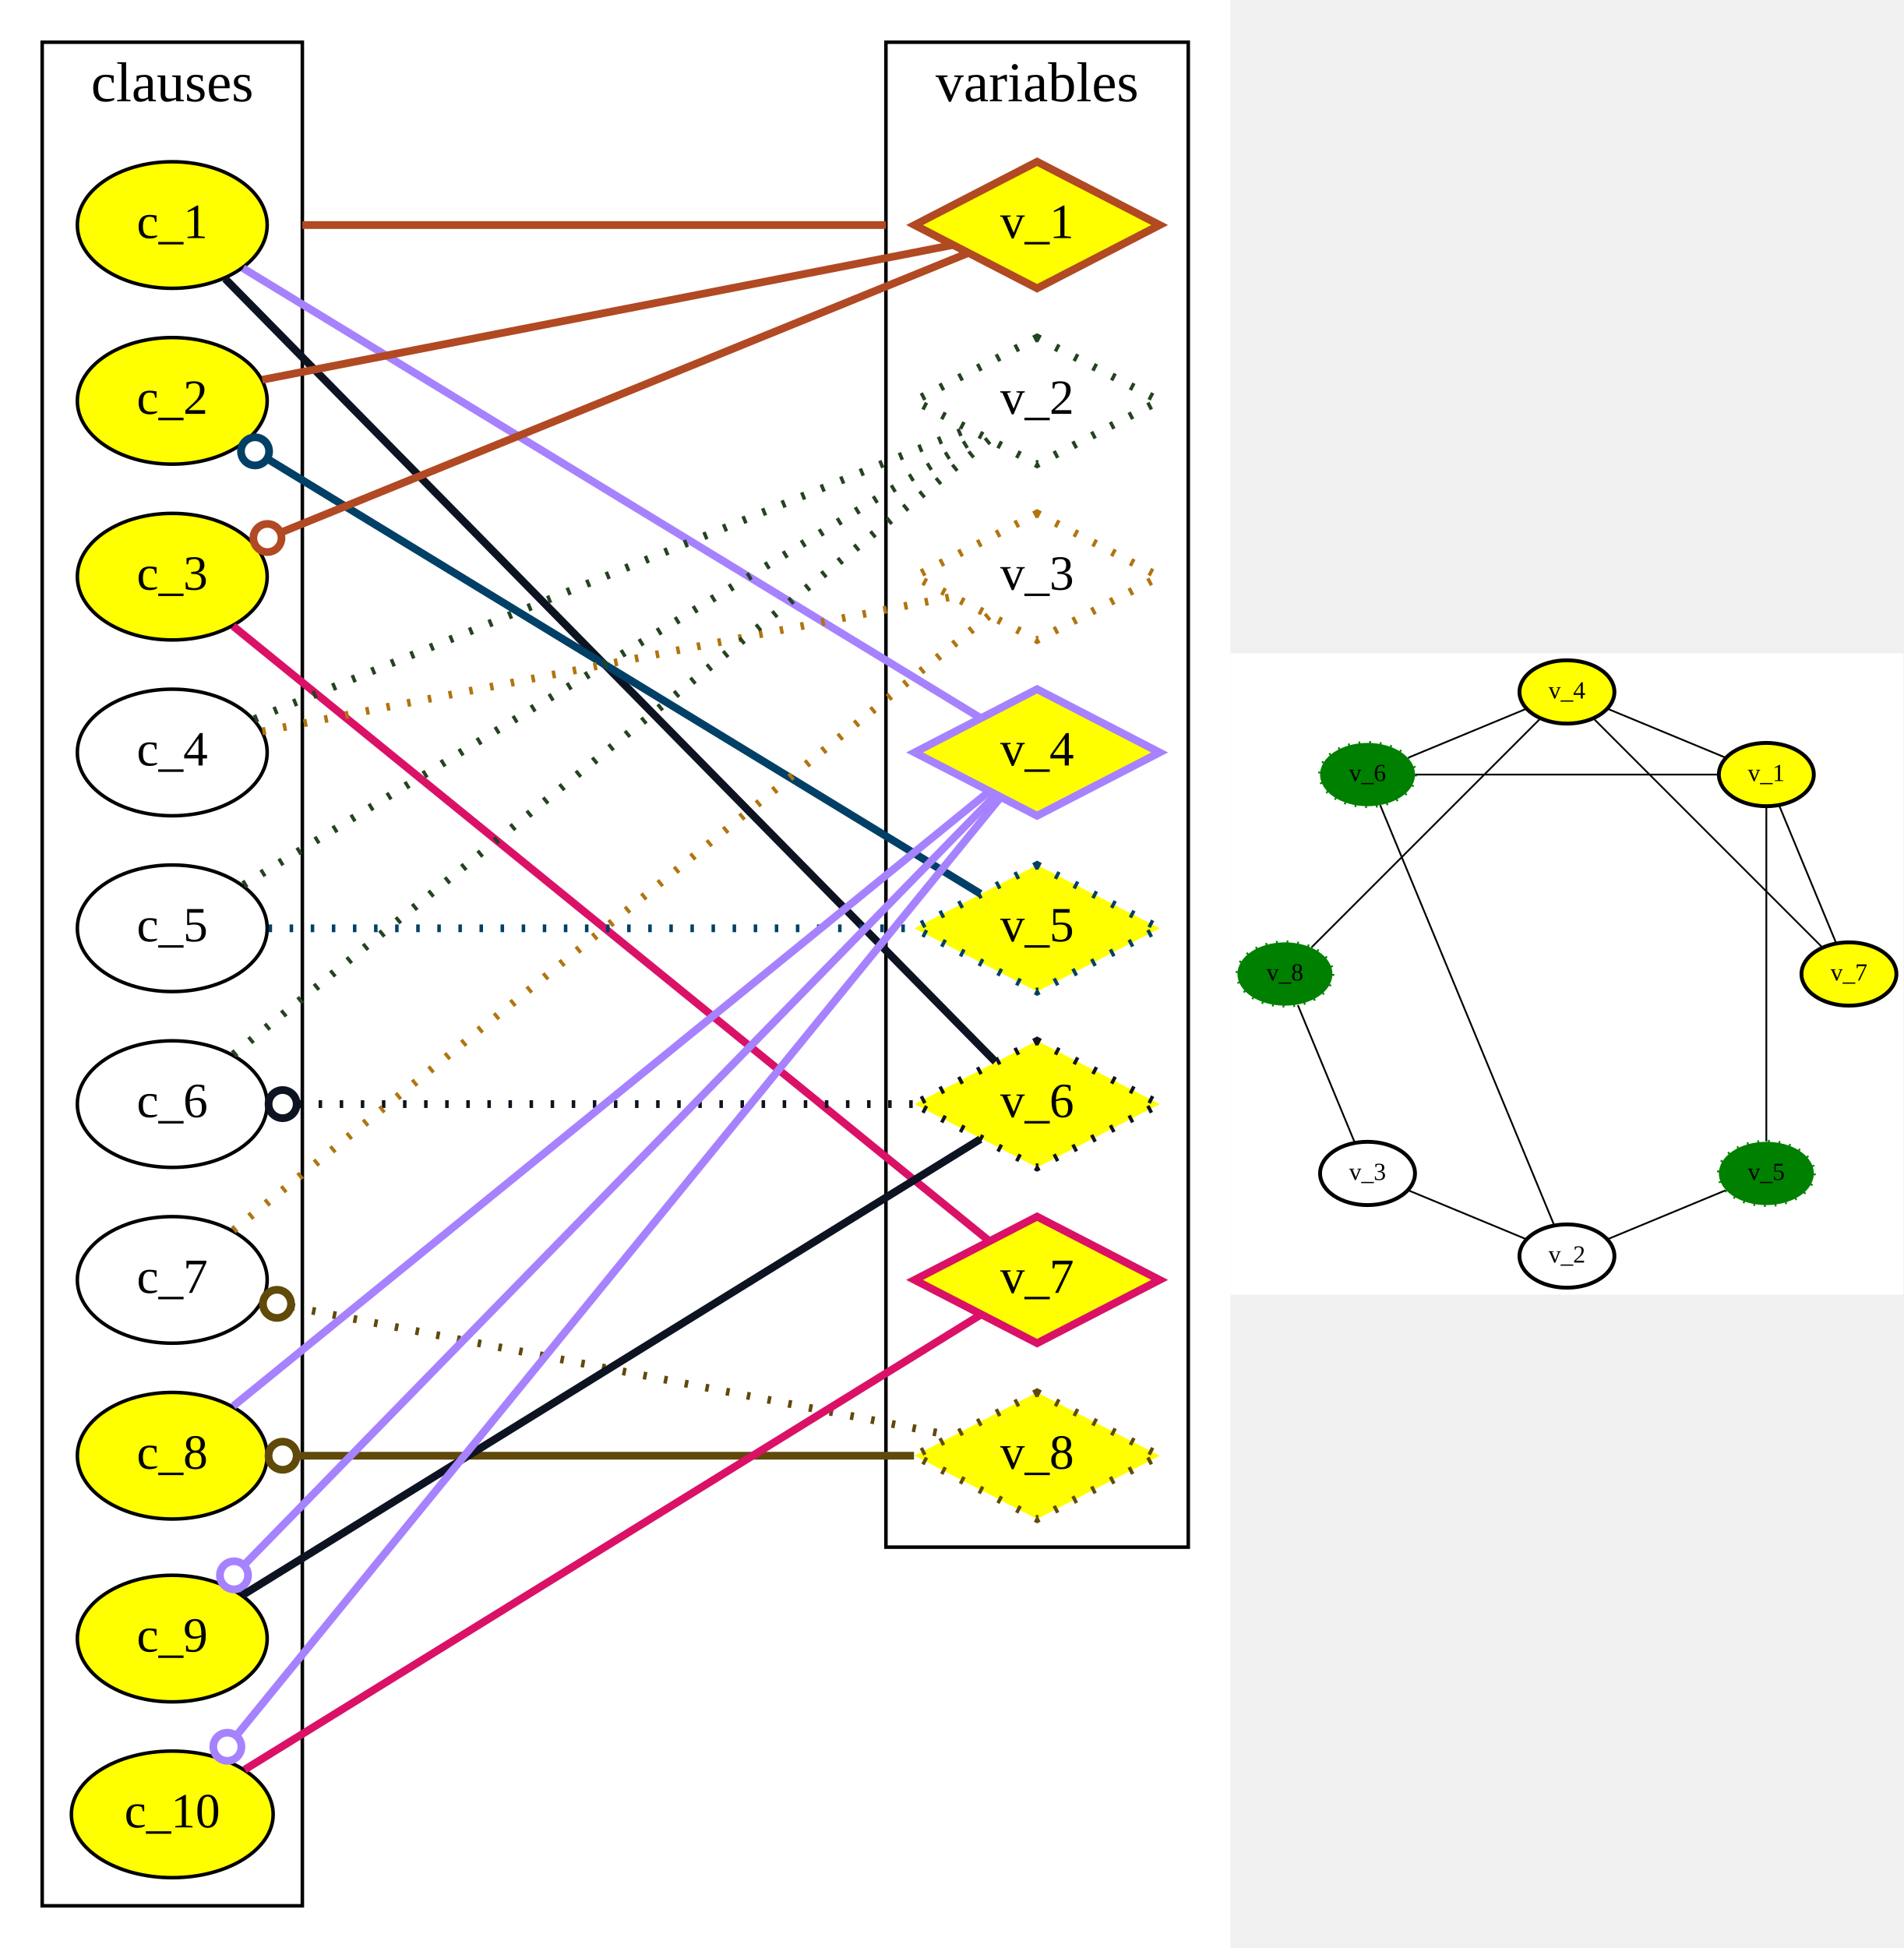
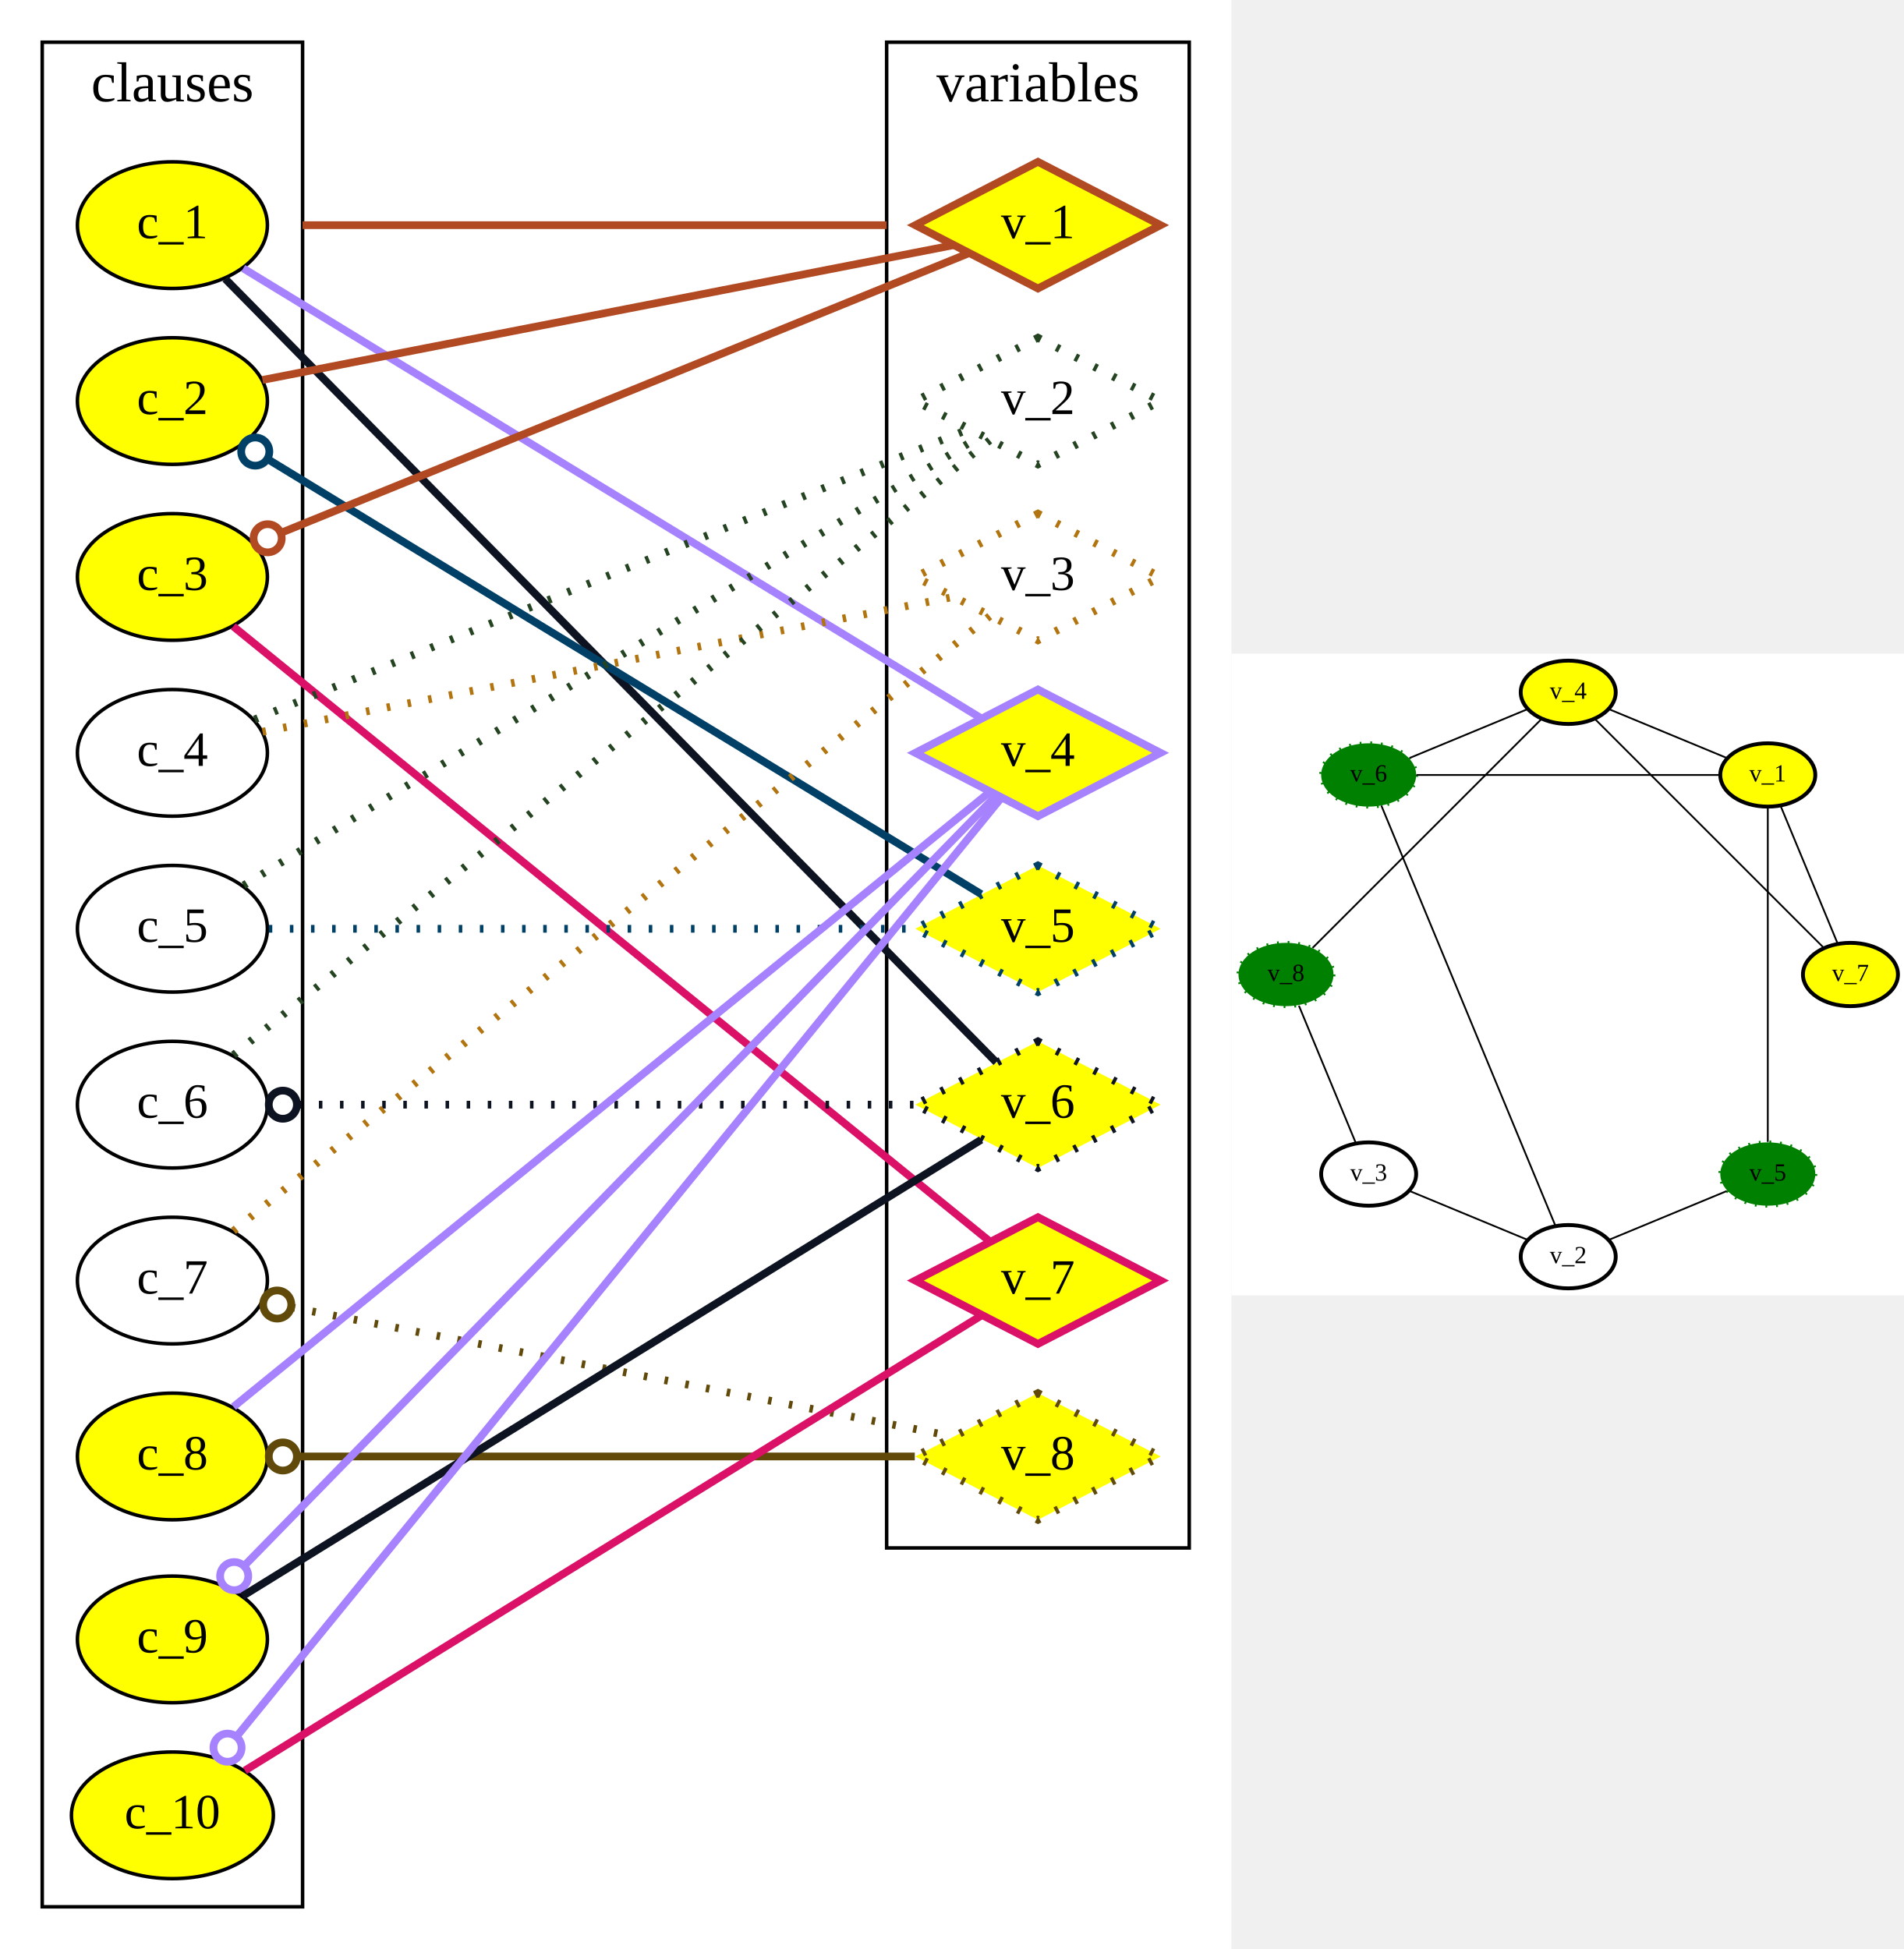
- <svg xmlns="http://www.w3.org/2000/svg" width="541.43pt" height="554.0pt" viewBox="0.0 0.0 541.43 554.0" preserveAspectRatio="xMinYMin">
+ <svg xmlns="http://www.w3.org/2000/svg" width="541pt" height="554pt" viewBox="0.0 0.0 541 554" preserveAspectRatio="xMinYMin">
  <g id="graph0" class="graph" transform="scale(1 1) rotate(0) translate(4 550)">
    <polygon fill="white" stroke="transparent" points="-4,4 -4,-550 346,-550 346,4 -4,4" />
    <g id="clust1" class="cluster">
      <polygon fill="none" stroke="black" points="8,-8 8,-538 82,-538 82,-8 8,-8" />
      <text text-anchor="middle" x="45" y="-521.2" font-family="Times New Roman,serif" font-size="16.00">clauses</text>
    </g>
    <g id="clust2" class="cluster">
      <polygon fill="none" stroke="black" points="248,-110 248,-538 334,-538 334,-110 248,-110" />
      <text text-anchor="middle" x="291" y="-521.2" font-family="Times New Roman,serif" font-size="16.00">variables</text>
    </g>
    <g id="node1" class="node">
      <ellipse fill="yellow" stroke="black" cx="45" cy="-486" rx="27" ry="18" />
      <text text-anchor="middle" x="45" y="-482.3" font-family="Times New Roman,serif" font-size="14.00">c_1</text>
    </g>
    <g id="node2" class="node">
      <ellipse fill="yellow" stroke="black" cx="45" cy="-436" rx="27" ry="18" />
      <text text-anchor="middle" x="45" y="-432.3" font-family="Times New Roman,serif" font-size="14.00">c_2</text>
    </g>
    <g id="node11" class="node">
      <polygon fill="yellow" stroke="#b14923" stroke-width="2.2" points="291,-504 256.14,-486 291,-468 325.86,-486 291,-504" />
      <text text-anchor="middle" x="291" y="-482.3" font-family="Times New Roman,serif" font-size="14.00">v_1</text>
    </g>
    <g id="edge17" class="edge">
      <path fill="none" stroke="#b14923" stroke-width="2.2" d="M82,-486C137.33,-486 192.67,-486 248,-486" />
    </g>
    <g id="node14" class="node">
      <polygon fill="yellow" stroke="#a682ff" stroke-width="2.2" points="291,-354 256.14,-336 291,-318 325.86,-336 291,-354" />
      <text text-anchor="middle" x="291" y="-332.3" font-family="Times New Roman,serif" font-size="14.00">v_4</text>
    </g>
    <g id="edge18" class="edge">
      <path fill="none" stroke="#a682ff" stroke-width="2.2" d="M65.13,-473.72C112.75,-444.69 231.57,-372.24 274.88,-345.83" />
    </g>
    <g id="node16" class="node">
      <polygon fill="yellow" stroke="#0d1321" stroke-width="2.2" stroke-dasharray="1,5" points="291,-254 256.14,-236 291,-218 325.86,-236 291,-254" />
      <text text-anchor="middle" x="291" y="-232.3" font-family="Times New Roman,serif" font-size="14.00">v_6</text>
    </g>
    <g id="edge19" class="edge">
      <path fill="none" stroke="#0d1321" stroke-width="2.2" d="M60.02,-470.74C105.08,-424.94 238.54,-289.31 279.15,-248.05" />
    </g>
    <g id="node3" class="node">
      <ellipse fill="yellow" stroke="black" cx="45" cy="-386" rx="27" ry="18" />
      <text text-anchor="middle" x="45" y="-382.3" font-family="Times New Roman,serif" font-size="14.00">c_3</text>
    </g>
    <g id="edge20" class="edge">
      <path fill="none" stroke="#b14923" stroke-width="2.2" d="M70.6,-442C118.37,-451.32 220.42,-471.23 266.96,-480.31" />
    </g>
    <g id="node15" class="node">
      <polygon fill="yellow" stroke="#004066" stroke-width="2.2" stroke-dasharray="1,5" points="291,-304 256.14,-286 291,-268 325.86,-286 291,-304" />
      <text text-anchor="middle" x="291" y="-282.3" font-family="Times New Roman,serif" font-size="14.00">v_5</text>
    </g>
    <g id="edge21" class="edge">
      <path fill="none" stroke="#004066" stroke-width="2.2" d="M71.97,-419.56C123.27,-388.27 233.51,-321.05 274.88,-295.83" />
      <ellipse fill="none" stroke="#004066" stroke-width="2.2" cx="68.55" cy="-421.64" rx="4" ry="4" />
    </g>
    <g id="node4" class="node">
      <ellipse fill="white" stroke="black" cx="45" cy="-336" rx="27" ry="18" />
      <text text-anchor="middle" x="45" y="-332.3" font-family="Times New Roman,serif" font-size="14.00">c_4</text>
    </g>
    <g id="edge22" class="edge">
      <path fill="none" stroke="#b14923" stroke-width="2.2" d="M75.85,-398.54C127.14,-419.39 228.56,-460.62 271.28,-477.99" />
      <ellipse fill="none" stroke="#b14923" stroke-width="2.2" cx="72.07" cy="-397" rx="4" ry="4" />
    </g>
    <g id="node17" class="node">
      <polygon fill="yellow" stroke="#da1167" stroke-width="2.2" points="291,-204 256.14,-186 291,-168 325.86,-186 291,-204" />
      <text text-anchor="middle" x="291" y="-182.3" font-family="Times New Roman,serif" font-size="14.00">v_7</text>
    </g>
    <g id="edge23" class="edge">
      <path fill="none" stroke="#da1167" stroke-width="2.2" d="M62.3,-371.94C108.78,-334.15 235.68,-230.98 277.46,-197.01" />
    </g>
    <g id="node5" class="node">
      <ellipse fill="white" stroke="black" cx="45" cy="-286" rx="27" ry="18" />
      <text text-anchor="middle" x="45" y="-282.3" font-family="Times New Roman,serif" font-size="14.00">c_5</text>
    </g>
    <g id="node12" class="node">
      <polygon fill="none" stroke="#244320" stroke-width="2.2" stroke-dasharray="1,5" points="291,-454 256.14,-436 291,-418 325.86,-436 291,-454" />
      <text text-anchor="middle" x="291" y="-432.3" font-family="Times New Roman,serif" font-size="14.00">v_2</text>
    </g>
    <g id="edge24" class="edge">
      <path fill="none" stroke="#244320" stroke-width="2.2" stroke-dasharray="1,5" d="M68.36,-345.5C116.58,-365.1 226.36,-409.72 271.28,-427.99" />
    </g>
    <g id="node13" class="node">
      <polygon fill="none" stroke="#b1740f" stroke-width="2.2" stroke-dasharray="1,5" points="291,-404 256.14,-386 291,-368 325.86,-386 291,-404" />
      <text text-anchor="middle" x="291" y="-382.3" font-family="Times New Roman,serif" font-size="14.00">v_3</text>
    </g>
    <g id="edge25" class="edge">
      <path fill="none" stroke="#b1740f" stroke-width="2.2" stroke-dasharray="1,5" d="M70.6,-342C118.37,-351.32 220.42,-371.23 266.96,-380.31" />
    </g>
    <g id="node6" class="node">
      <ellipse fill="white" stroke="black" cx="45" cy="-236" rx="27" ry="18" />
      <text text-anchor="middle" x="45" y="-232.3" font-family="Times New Roman,serif" font-size="14.00">c_6</text>
    </g>
    <g id="edge26" class="edge">
      <path fill="none" stroke="#244320" stroke-width="2.2" stroke-dasharray="1,5" d="M65.25,-298.35C112.94,-327.43 231.57,-399.76 274.86,-426.16" />
    </g>
    <g id="edge27" class="edge">
      <path fill="none" stroke="#004066" stroke-width="2.2" stroke-dasharray="1,5" d="M72.39,-286C133.59,-286 194.79,-286 255.99,-286" />
    </g>
    <g id="node7" class="node">
      <ellipse fill="white" stroke="black" cx="45" cy="-186" rx="27" ry="18" />
      <text text-anchor="middle" x="45" y="-182.3" font-family="Times New Roman,serif" font-size="14.00">c_7</text>
    </g>
    <g id="edge28" class="edge">
      <path fill="none" stroke="#244320" stroke-width="2.2" stroke-dasharray="1,5" d="M62.36,-250.12C108.89,-287.94 235.62,-390.98 277.42,-424.96" />
    </g>
    <g id="edge29" class="edge">
      <path fill="none" stroke="#0d1321" stroke-width="2.2" stroke-dasharray="1,5" d="M80.63,-236C139.09,-236 197.54,-236 255.99,-236" />
      <ellipse fill="none" stroke="#0d1321" stroke-width="2.2" cx="76.39" cy="-236" rx="4" ry="4" />
    </g>
    <g id="node8" class="node">
      <ellipse fill="yellow" stroke="black" cx="45" cy="-136" rx="27" ry="18" />
      <text text-anchor="middle" x="45" y="-132.3" font-family="Times New Roman,serif" font-size="14.00">c_8</text>
    </g>
    <g id="edge30" class="edge">
      <path fill="none" stroke="#b1740f" stroke-width="2.2" stroke-dasharray="1,5" d="M62.36,-200.12C108.89,-237.94 235.62,-340.98 277.42,-374.96" />
    </g>
    <g id="node18" class="node">
      <polygon fill="yellow" stroke="#604909" stroke-width="2.2" stroke-dasharray="1,5" points="291,-154 256.14,-136 291,-118 325.86,-136 291,-154" />
      <text text-anchor="middle" x="291" y="-132.3" font-family="Times New Roman,serif" font-size="14.00">v_8</text>
    </g>
    <g id="edge31" class="edge">
      <path fill="none" stroke="#604909" stroke-width="2.2" stroke-dasharray="1,5" d="M78.87,-178.39C129.3,-168.55 222.92,-150.28 266.94,-141.69" />
      <ellipse fill="none" stroke="#604909" stroke-width="2.2" cx="74.79" cy="-179.19" rx="4" ry="4" />
    </g>
    <g id="node9" class="node">
      <ellipse fill="yellow" stroke="black" cx="45" cy="-84" rx="27" ry="18" />
      <text text-anchor="middle" x="45" y="-80.3" font-family="Times New Roman,serif" font-size="14.00">c_9</text>
    </g>
    <g id="edge32" class="edge">
      <path fill="none" stroke="#a682ff" stroke-width="2.2" d="M62.36,-150.12C108.89,-187.94 235.62,-290.98 277.42,-324.96" />
    </g>
    <g id="edge33" class="edge">
      <path fill="none" stroke="#604909" stroke-width="2.2" d="M80.63,-136C139.09,-136 197.54,-136 255.99,-136" />
      <ellipse fill="none" stroke="#604909" stroke-width="2.2" cx="76.39" cy="-136" rx="4" ry="4" />
    </g>
    <g id="node10" class="node">
      <ellipse fill="yellow" stroke="black" cx="45" cy="-34" rx="28.7" ry="18" />
      <text text-anchor="middle" x="45" y="-30.3" font-family="Times New Roman,serif" font-size="14.00">c_10</text>
    </g>
    <g id="edge34" class="edge">
      <path fill="none" stroke="#a682ff" stroke-width="2.2" d="M65.41,-104.91C114.89,-155.6 240.03,-283.79 279.13,-323.85" />
      <ellipse fill="none" stroke="#a682ff" stroke-width="2.2" cx="62.56" cy="-101.99" rx="4" ry="4" />
    </g>
    <g id="edge35" class="edge">
      <path fill="none" stroke="#0d1321" stroke-width="2.2" d="M64.9,-96.29C112.35,-125.62 231.46,-199.21 274.86,-226.03" />
    </g>
    <g id="edge36" class="edge">
      <path fill="none" stroke="#a682ff" stroke-width="2.2" d="M63.37,-56.56C111.9,-116.13 242.35,-276.28 280.43,-323.02" />
      <ellipse fill="none" stroke="#a682ff" stroke-width="2.2" cx="60.67" cy="-53.23" rx="4" ry="4" />
    </g>
    <g id="edge37" class="edge">
      <path fill="none" stroke="#da1167" stroke-width="2.2" d="M65.6,-46.73C113.53,-76.34 231.68,-149.34 274.86,-176.03" />
    </g>
  </g>
  <g id="graph0" class="graph" transform="translate(350.0 185.785) scale(0.5) scale(1 1) rotate(0) translate(4 360.856)">
    <polygon fill="white" stroke="none" points="-4,4 -4,-360.856 378.856,-360.856 378.856,4 -4,4" />
    <g id="node1" class="node">
      <ellipse fill="yellow" stroke="black" stroke-width="2.2" cx="300.868" cy="-291.868" rx="27" ry="18" />
      <text text-anchor="middle" x="300.868" y="-288.168" font-family="Times New Roman,serif" font-size="14.00">v_1</text>
    </g>
    <g id="node2" class="node">
      <ellipse fill="yellow" stroke="black" stroke-width="2.2" cx="187.428" cy="-338.856" rx="27" ry="18" />
      <text text-anchor="middle" x="187.428" y="-335.156" font-family="Times New Roman,serif" font-size="14.00">v_4</text>
    </g>
    <g id="edge1" class="edge">
      <path fill="none" stroke="black" d="M277.912,-301.377C258.36,-309.475 230.393,-321.06 210.74,-329.2" />
    </g>
    <g id="node3" class="node">
      <ellipse fill="green" stroke="green" stroke-width="2.2" stroke-dasharray="1,5" cx="73.988" cy="-291.868" rx="27" ry="18" />
      <text text-anchor="middle" x="73.988" y="-288.168" font-family="Times New Roman,serif" font-size="14.00">v_6</text>
    </g>
    <g id="edge2" class="edge">
      <path fill="none" stroke="black" d="M273.501,-291.868C229.776,-291.868 144.662,-291.868 101.099,-291.868" />
    </g>
    <g id="node4" class="node">
      <ellipse fill="green" stroke="green" stroke-width="2.2" stroke-dasharray="1,5" cx="300.868" cy="-64.988" rx="27" ry="18" />
      <text text-anchor="middle" x="300.868" y="-61.288" font-family="Times New Roman,serif" font-size="14.00">v_5</text>
    </g>
    <g id="edge4" class="edge">
      <path fill="none" stroke="black" d="M300.868,-273.685C300.868,-231.204 300.868,-125.825 300.868,-83.258" />
    </g>
    <g id="node5" class="node">
      <ellipse fill="yellow" stroke="black" stroke-width="2.2" cx="347.856" cy="-178.428" rx="27" ry="18" />
      <text text-anchor="middle" x="347.856" y="-174.728" font-family="Times New Roman,serif" font-size="14.00">v_7</text>
    </g>
    <g id="edge5" class="edge">
      <path fill="none" stroke="black" d="M308.21,-274.143C317.037,-252.832 331.762,-217.285 340.566,-196.029" />
    </g>
    <g id="edge3" class="edge">
      <path fill="none" stroke="black" d="M164.472,-329.348C144.92,-321.249 116.953,-309.664 97.3,-301.524" />
    </g>
    <g id="edge11" class="edge">
      <path fill="none" stroke="black" d="M202.521,-323.764C233.097,-293.187 302.047,-224.238 332.687,-193.598" />
    </g>
    <g id="node6" class="node">
      <ellipse fill="none" stroke="black" stroke-width="2.2" cx="187.428" cy="-18" rx="27" ry="18" />
      <text text-anchor="middle" x="187.428" y="-14.3" font-family="Times New Roman,serif" font-size="14.00">v_2</text>
    </g>
    <g id="edge8" class="edge">
      <path fill="none" stroke="black" d="M180.159,-35.548C159.67,-85.014 101.612,-225.179 81.197,-274.466" />
    </g>
    <g id="edge7" class="edge">
      <path fill="none" stroke="black" d="M210.384,-27.509C229.936,-35.607 257.904,-47.192 277.557,-55.332" />
    </g>
    <g id="node7" class="node">
      <ellipse fill="none" stroke="black" stroke-width="2.2" cx="73.988" cy="-64.988" rx="27" ry="18" />
      <text text-anchor="middle" x="73.988" y="-61.288" font-family="Times New Roman,serif" font-size="14.00">v_3</text>
    </g>
    <g id="edge6" class="edge">
      <path fill="none" stroke="black" d="M164.472,-27.509C144.92,-35.607 116.953,-47.192 97.3,-55.332" />
    </g>
    <g id="node8" class="node">
      <ellipse fill="green" stroke="green" stroke-width="2.2" stroke-dasharray="1,5" cx="27" cy="-178.428" rx="27" ry="18" />
      <text text-anchor="middle" x="27" y="-174.728" font-family="Times New Roman,serif" font-size="14.00">v_8</text>
    </g>
    <g id="edge10" class="edge">
      <path fill="none" stroke="black" d="M42.093,-193.521C72.669,-224.097 141.618,-293.047 172.259,-323.687" />
    </g>
    <g id="edge9" class="edge">
      <path fill="none" stroke="black" d="M34.342,-160.703C43.169,-139.392 57.894,-103.845 66.698,-82.589" />
    </g>
  </g>
</svg>
